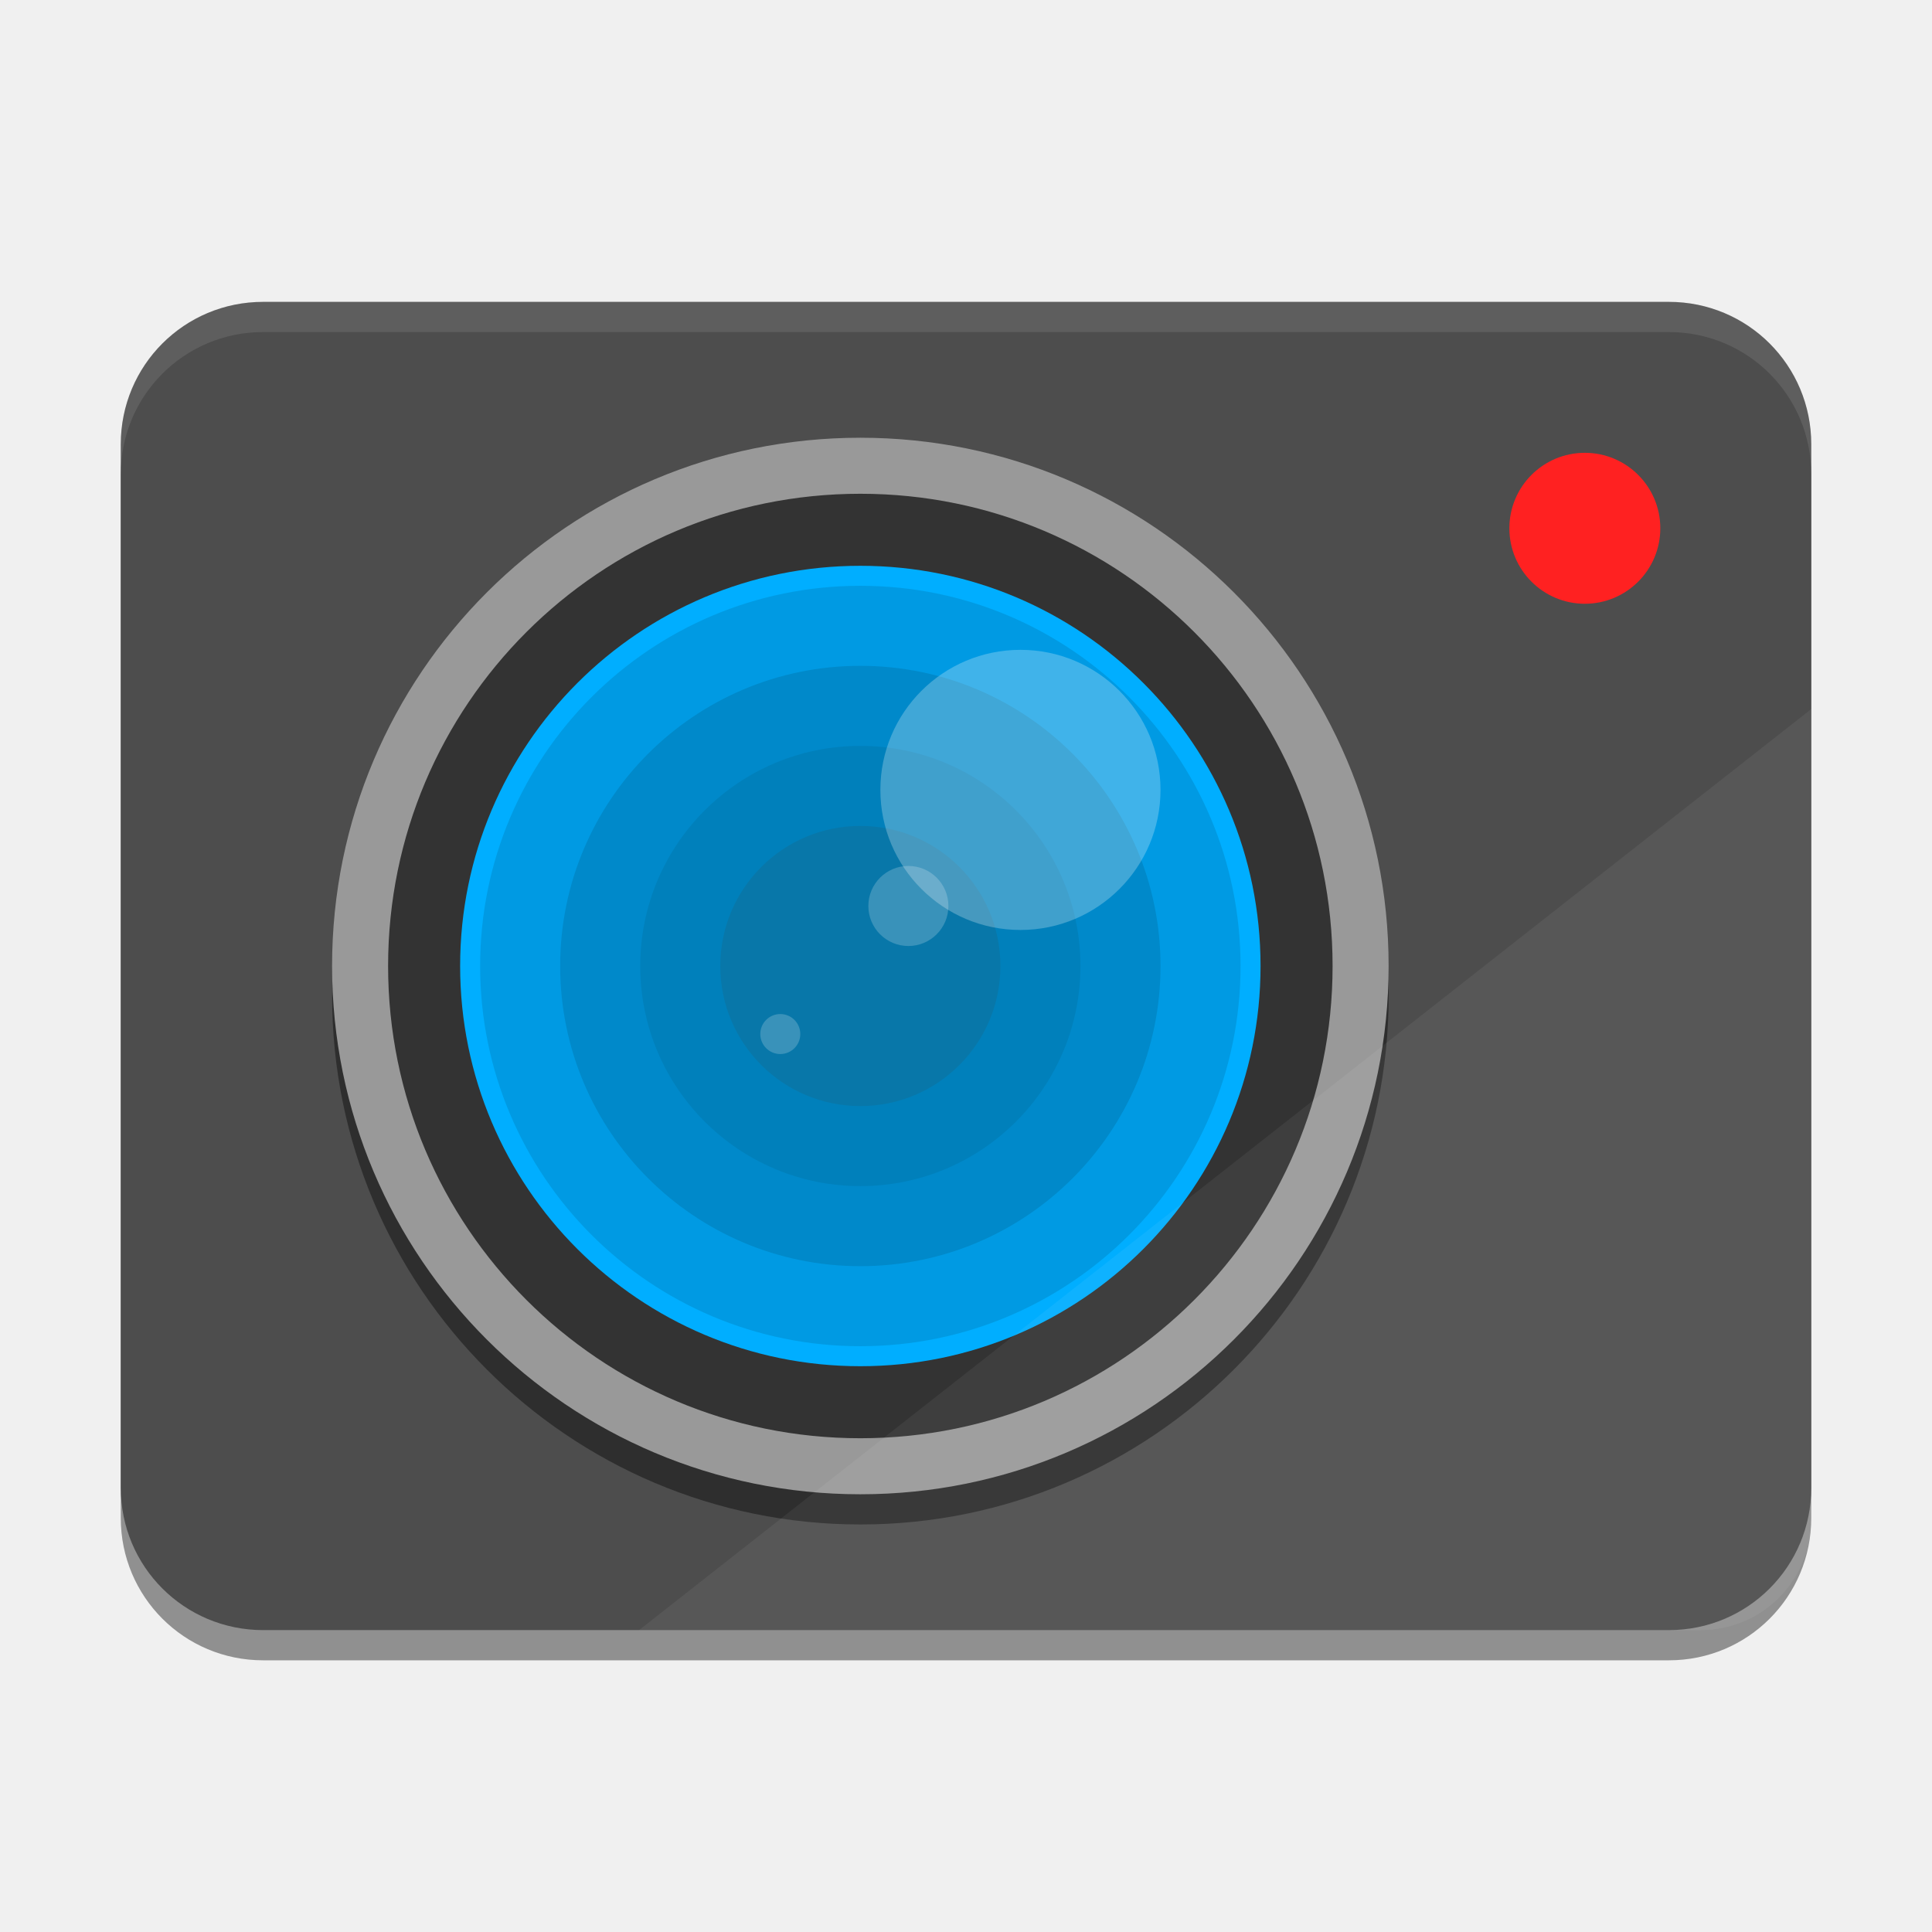
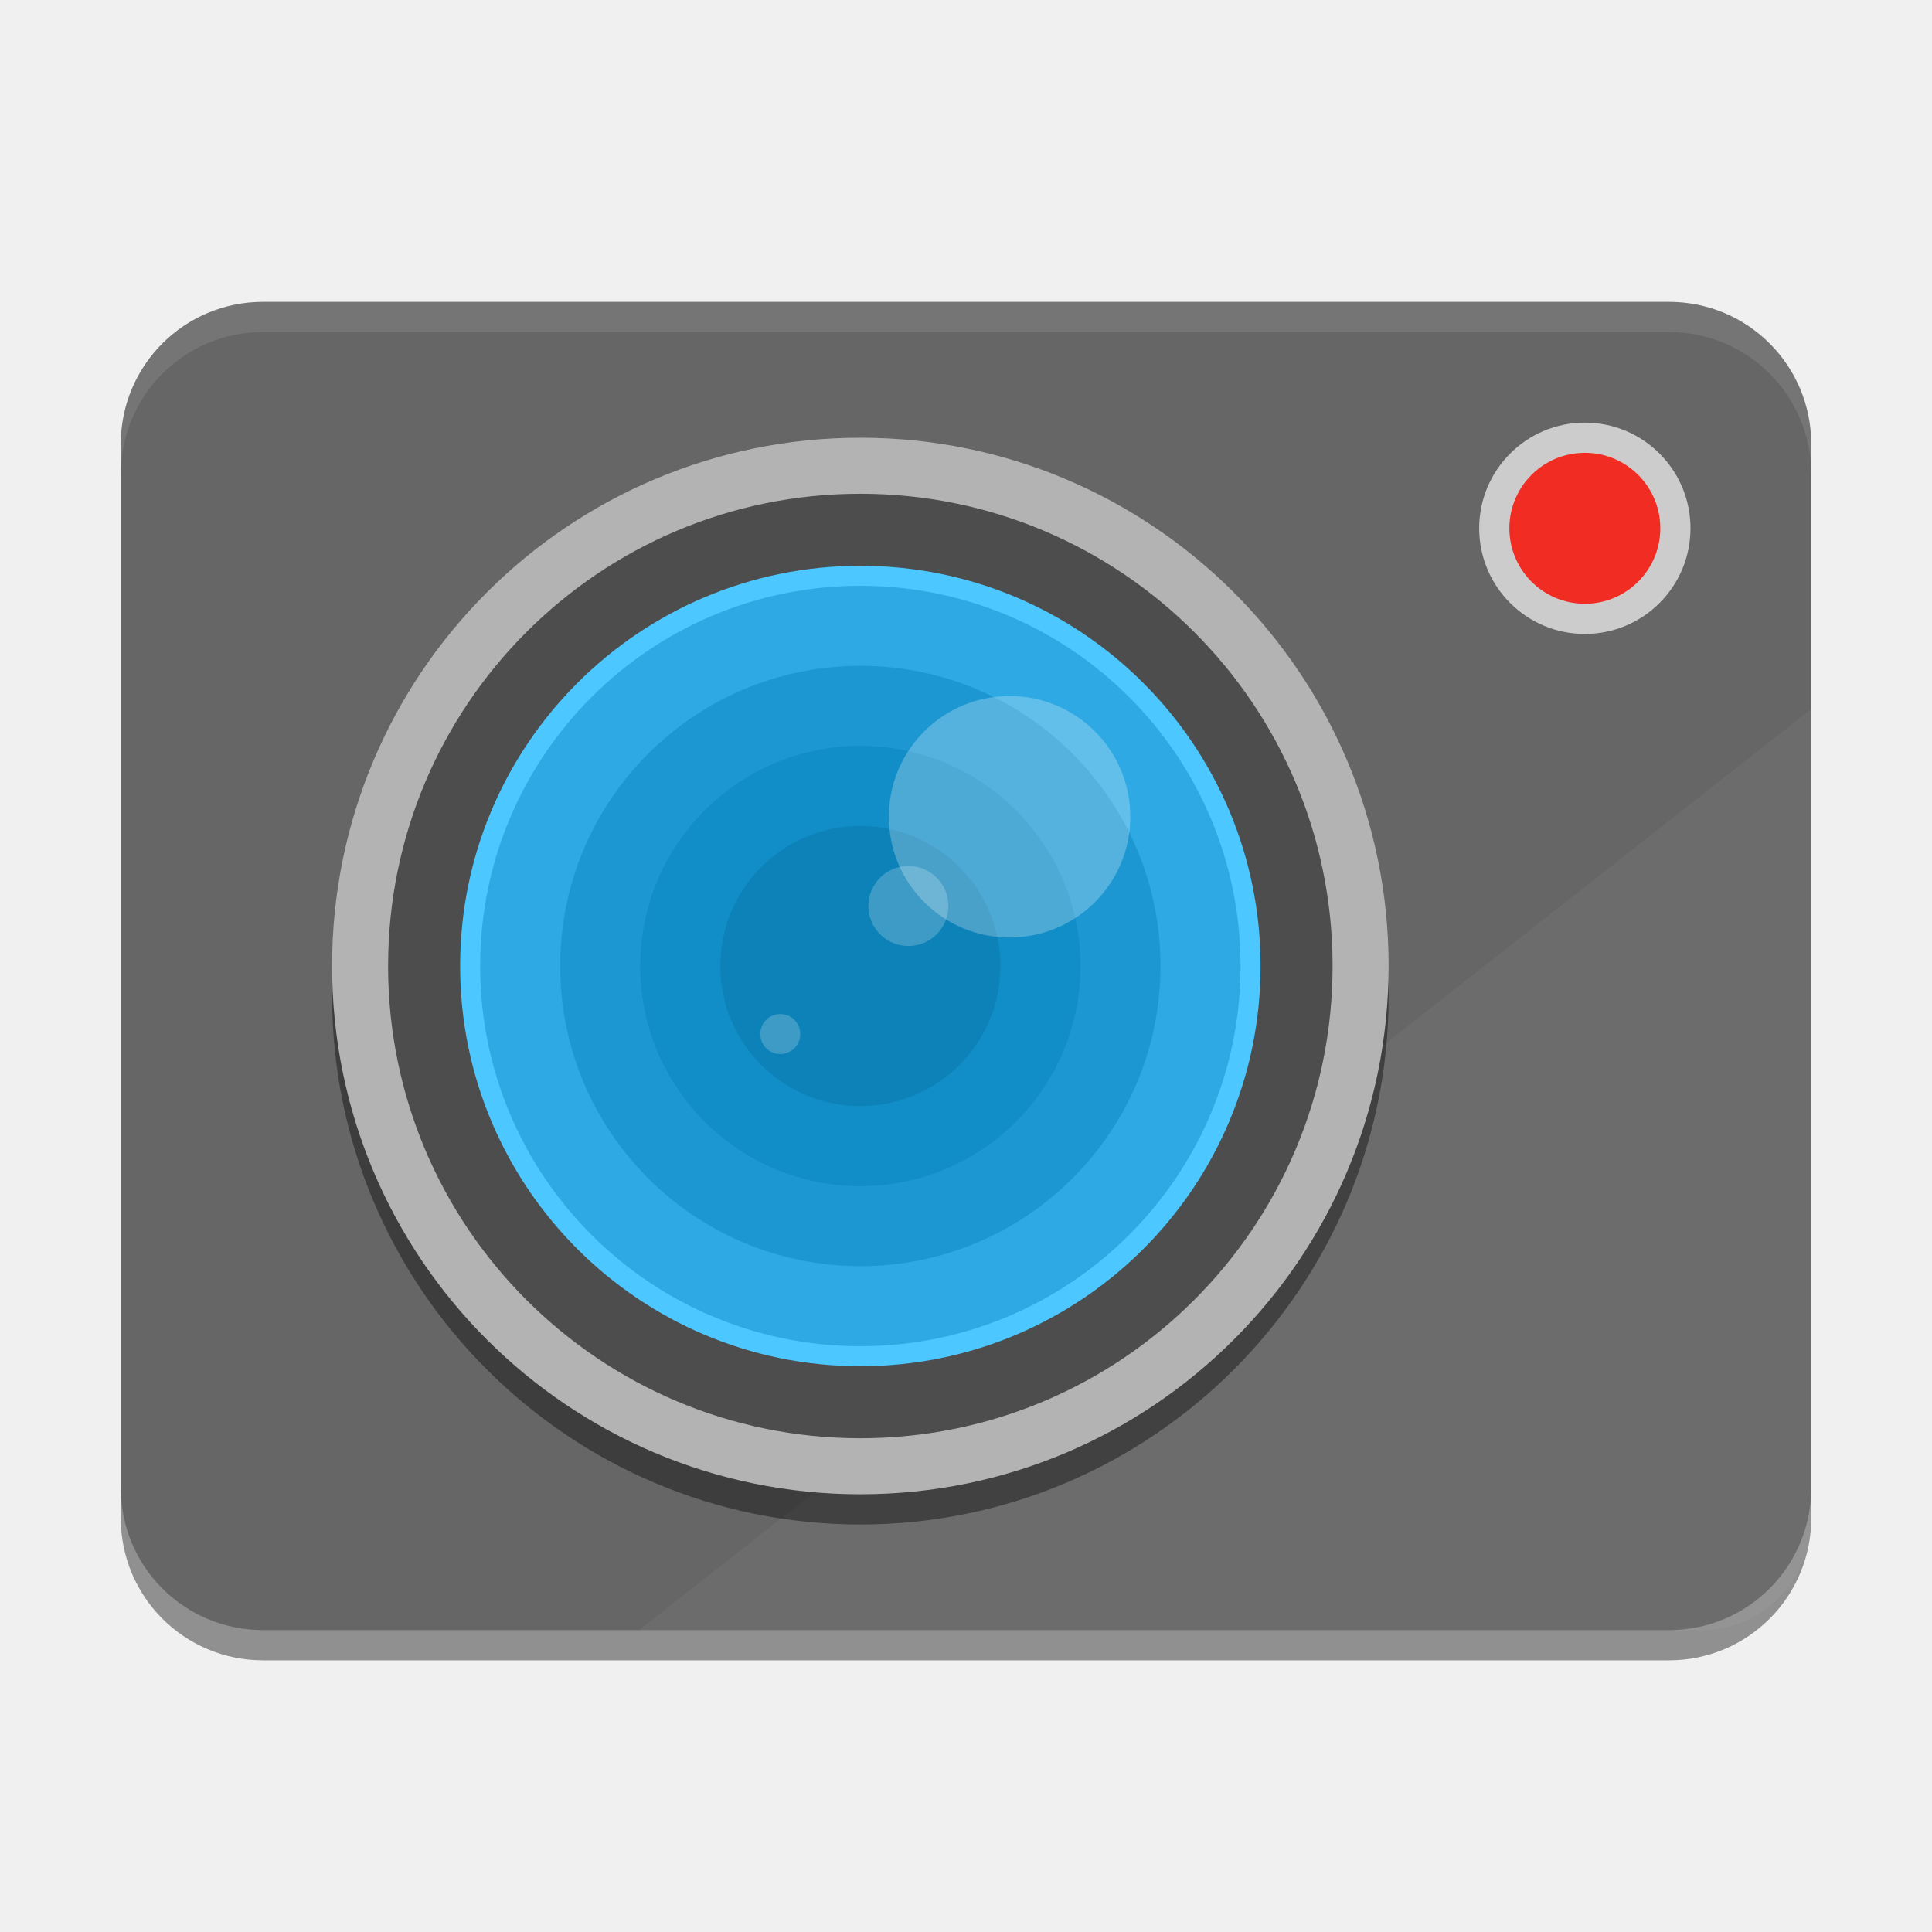
<svg xmlns="http://www.w3.org/2000/svg" id="svg8" version="1.1" viewBox="0 0 67.733 67.733" height="256" width="256">
  <defs id="defs2" />
  <g id="layer1" style="display:inline">
    <g id="layer10" style="display:inline;opacity:0.4">
      <path id="path1156" style="display:inline;fill:#000000;fill-opacity:1;stroke-width:0.025;stroke-miterlimit:4;stroke-dasharray:none;paint-order:stroke fill markers" d="m 9.226,11.642 c -2.766,0 -4.992,2.227 -4.992,4.992 V 28.575 v 12.7 11.941 c 0,2.766 2.227,4.992 4.992,4.992 H 58.508 c 2.766,0 4.992,-2.227 4.992,-4.992 V 41.275 28.575 16.634 c 0,-2.766 -2.227,-4.992 -4.992,-4.992 z" />
    </g>
    <g style="display:inline" id="g1174">
-       <path id="rect1168" style="display:inline;fill:#4d4d4d;fill-opacity:1;stroke-width:0.025;stroke-miterlimit:4;stroke-dasharray:none;paint-order:stroke fill markers" d="m 9.226,10.583 c -2.766,0 -4.992,2.227 -4.992,4.992 v 11.941 12.7 11.941 c 0,2.766 2.227,4.992 4.992,4.992 H 58.508 c 2.766,0 4.992,-2.227 4.992,-4.992 v -11.941 -12.7 -11.941 c 0,-2.766 -2.227,-4.992 -4.992,-4.992 z" />
+       <path id="rect1168" style="display:inline;fill:#666666;fill-opacity:1;stroke-width:0.025;stroke-miterlimit:4;stroke-dasharray:none;paint-order:stroke fill markers" d="m 9.226,10.583 c -2.766,0 -4.992,2.227 -4.992,4.992 v 11.941 12.7 11.941 c 0,2.766 2.227,4.992 4.992,4.992 H 58.508 c 2.766,0 4.992,-2.227 4.992,-4.992 v -11.941 -12.7 -11.941 c 0,-2.766 -2.227,-4.992 -4.992,-4.992 z" />
    </g>
    <g id="layer2" style="opacity:0.1">
      <path id="path1159" style="display:inline;fill:#ffffff;fill-opacity:1;stroke-width:0.025;stroke-miterlimit:4;stroke-dasharray:none;paint-order:stroke fill markers" d="m 9.226,10.583 c -2.766,0 -4.992,2.227 -4.992,4.992 v 1.058 c 0,-2.766 2.227,-4.992 4.992,-4.992 H 58.508 c 2.766,0 4.992,2.227 4.992,4.992 v -1.058 c 0,-2.766 -2.227,-4.992 -4.992,-4.992 z" />
+       <path id="path939" style="display:inline;opacity:0.4;fill:#ffffff;fill-opacity:1;stroke:none;stroke-width:0.941;stroke-linecap:round;stroke-linejoin:round;stroke-miterlimit:4;stroke-dasharray:none;paint-order:markers fill stroke" d="m 63.5,24.858 -20.549,16.146 -20.549,16.146 h 37.216 c 2.151,0 3.882,-1.732 3.882,-3.882 v -9.285 -9.876 z" />
    </g>
  </g>
  <g id="g1156" style="display:inline">
    <path id="path932" style="color:#000000;font-style:normal;font-variant:normal;font-weight:normal;font-stretch:normal;font-size:medium;line-height:normal;font-family:sans-serif;font-variant-ligatures:normal;font-variant-position:normal;font-variant-caps:normal;font-variant-numeric:normal;font-variant-alternates:normal;font-variant-east-asian:normal;font-feature-settings:normal;font-variation-settings:normal;text-indent:0;text-align:start;text-decoration:none;text-decoration-line:none;text-decoration-style:solid;text-decoration-color:#000000;letter-spacing:normal;word-spacing:normal;text-transform:none;writing-mode:lr-tb;direction:ltr;text-orientation:mixed;dominant-baseline:auto;baseline-shift:baseline;text-anchor:start;white-space:normal;shape-padding:0;shape-margin:0;inline-size:0;clip-rule:nonzero;display:inline;overflow:visible;visibility:visible;opacity:0.4;isolation:auto;mix-blend-mode:normal;color-interpolation:sRGB;color-interpolation-filters:linearRGB;solid-color:#000000;solid-opacity:1;vector-effect:none;fill:#000000;fill-opacity:1;fill-rule:nonzero;stroke:none;stroke-width:1.964;stroke-linecap:round;stroke-linejoin:round;stroke-miterlimit:4;stroke-dasharray:none;stroke-dashoffset:0;stroke-opacity:1;paint-order:markers fill stroke;color-rendering:auto;image-rendering:auto;shape-rendering:auto;text-rendering:auto;enable-background:accumulate;stop-color:#000000" d="m 30.162,16.403 c -10.217,0 -18.519,8.305 -18.519,18.522 0,10.217 8.302,18.521 18.519,18.521 10.217,0 18.522,-8.304 18.522,-18.521 0,-10.217 -8.305,-18.522 -18.522,-18.522 z" />
-     <circle style="opacity:1;fill:#ff2121;fill-opacity:1;stroke-width:0.083;stroke-linecap:round;stroke-linejoin:round;paint-order:markers fill stroke" id="circle841" cx="55.562" cy="18.521" r="2.646" />
+     <g id="g1">
+       <circle style="display:inline;opacity:1;fill:#cccccc;fill-opacity:1;stroke-width:0.117;stroke-linecap:round;stroke-linejoin:round;paint-order:markers fill stroke" id="circle1" cx="55.562" cy="18.521" r="3.704" />
+       <circle style="opacity:1;fill:#f12d23;fill-opacity:1;stroke-width:0.083;stroke-linecap:round;stroke-linejoin:round;paint-order:markers fill stroke" id="circle841" cx="55.562" cy="18.521" r="2.646" />
+     </g>
    <g id="g887" transform="matrix(1.060606,0,0,1.060606,-0.7055552,-6.542427)">
      <g id="g874">
-         <circle style="opacity:1;fill:#333333;stroke:#999999;stroke-width:1.852;stroke-linecap:round;stroke-linejoin:round;stroke-miterlimit:4;stroke-dasharray:none;paint-order:markers fill stroke" id="path839" cx="29.104" cy="38.1" r="16.536" />
-         <circle style="opacity:1;fill:#00aeff;fill-opacity:1;stroke-width:0.416;stroke-linecap:round;stroke-linejoin:round;stroke-miterlimit:4;stroke-dasharray:none;paint-order:markers fill stroke" id="circle843" cx="29.104" cy="38.1" r="13.229" />
+         <circle style="opacity:1;fill:#4d4d4d;stroke:#b3b3b3;stroke-width:1.852;stroke-linecap:round;stroke-linejoin:round;stroke-miterlimit:4;stroke-dasharray:none;paint-order:markers fill stroke" id="path839" cx="29.104" cy="38.1" r="16.536" />
+         <circle style="opacity:1;fill:#4dc7ff;fill-opacity:1;stroke-width:0.416;stroke-linecap:round;stroke-linejoin:round;stroke-miterlimit:4;stroke-dasharray:none;paint-order:markers fill stroke" id="circle843" cx="29.104" cy="38.1" r="13.229" />
        <circle style="opacity:0.4;fill:#007eb8;fill-opacity:1;stroke-width:0.396;stroke-linecap:round;stroke-linejoin:round;paint-order:markers fill stroke" id="circle845" cx="29.104" cy="38.1" r="12.568" />
-         <circle style="opacity:0.6;fill:#007eb8;fill-opacity:0.996;stroke-width:0.312;stroke-linecap:round;stroke-linejoin:round;paint-order:markers fill stroke" id="circle847" cx="29.104" cy="38.1" r="9.922" />
-         <circle style="opacity:0.8;fill:#007eb8;fill-opacity:1;stroke-width:0.229;stroke-linecap:round;stroke-linejoin:round;paint-order:markers fill stroke" id="circle849" cx="29.104" cy="38.1" r="7.276" />
-         <circle style="opacity:1;fill:#0877a9;fill-opacity:1;stroke-width:0.146;stroke-linecap:round;stroke-linejoin:round;paint-order:markers fill stroke" id="circle851" cx="29.104" cy="38.1" r="4.63" />
+         <circle style="opacity:0.4;fill:#007eb8;fill-opacity:0.996;stroke-width:0.312;stroke-linecap:round;stroke-linejoin:round;paint-order:markers fill stroke" id="circle847" cx="29.104" cy="38.1" r="9.922" />
+         <circle style="opacity:0.4;fill:#007eb8;fill-opacity:1;stroke-width:0.229;stroke-linecap:round;stroke-linejoin:round;paint-order:markers fill stroke" id="circle849" cx="29.104" cy="38.1" r="7.276" />
+         <circle style="opacity:0.5;fill:#0877a9;fill-opacity:1;stroke-width:0.146;stroke-linecap:round;stroke-linejoin:round;paint-order:markers fill stroke" id="circle851" cx="29.104" cy="38.1" r="4.63" />
      </g>
      <g id="g866">
-         <circle style="opacity:0.25;fill:#ffffff;fill-opacity:1;stroke-width:0.146;stroke-linecap:round;stroke-linejoin:round;paint-order:markers fill stroke" id="circle853" cx="34.396" cy="32.279" r="4.63" />
+         <circle style="opacity:0.25;fill:#ffffff;fill-opacity:1;stroke-width:0.126;stroke-linecap:round;stroke-linejoin:round;paint-order:markers fill stroke" id="circle853" cx="34.037" cy="33.167" r="3.991" />
        <circle style="opacity:0.2;fill:#ffffff;fill-opacity:1;stroke-width:0.042;stroke-linecap:round;stroke-linejoin:round;paint-order:markers fill stroke" id="circle855" cx="30.692" cy="36.116" r="1.323" />
        <circle style="opacity:0.2;fill:#ffffff;fill-opacity:1;stroke-width:0.021;stroke-linecap:round;stroke-linejoin:round;paint-order:markers fill stroke" id="circle857" cx="26.458" cy="40.349" r="0.661" />
      </g>
    </g>
  </g>
-   <g id="layer3" style="display:inline;opacity:0.055">
-     <path id="path939" style="display:inline;opacity:1;fill:#ffffff;fill-opacity:1;stroke:none;stroke-width:0.941;stroke-linecap:round;stroke-linejoin:round;stroke-miterlimit:4;stroke-dasharray:none;paint-order:markers fill stroke" d="m 63.5,24.858 -20.549,16.146 -20.549,16.146 h 37.216 c 2.151,0 3.882,-1.732 3.882,-3.882 v -9.285 -9.876 z" />
-   </g>
</svg>
